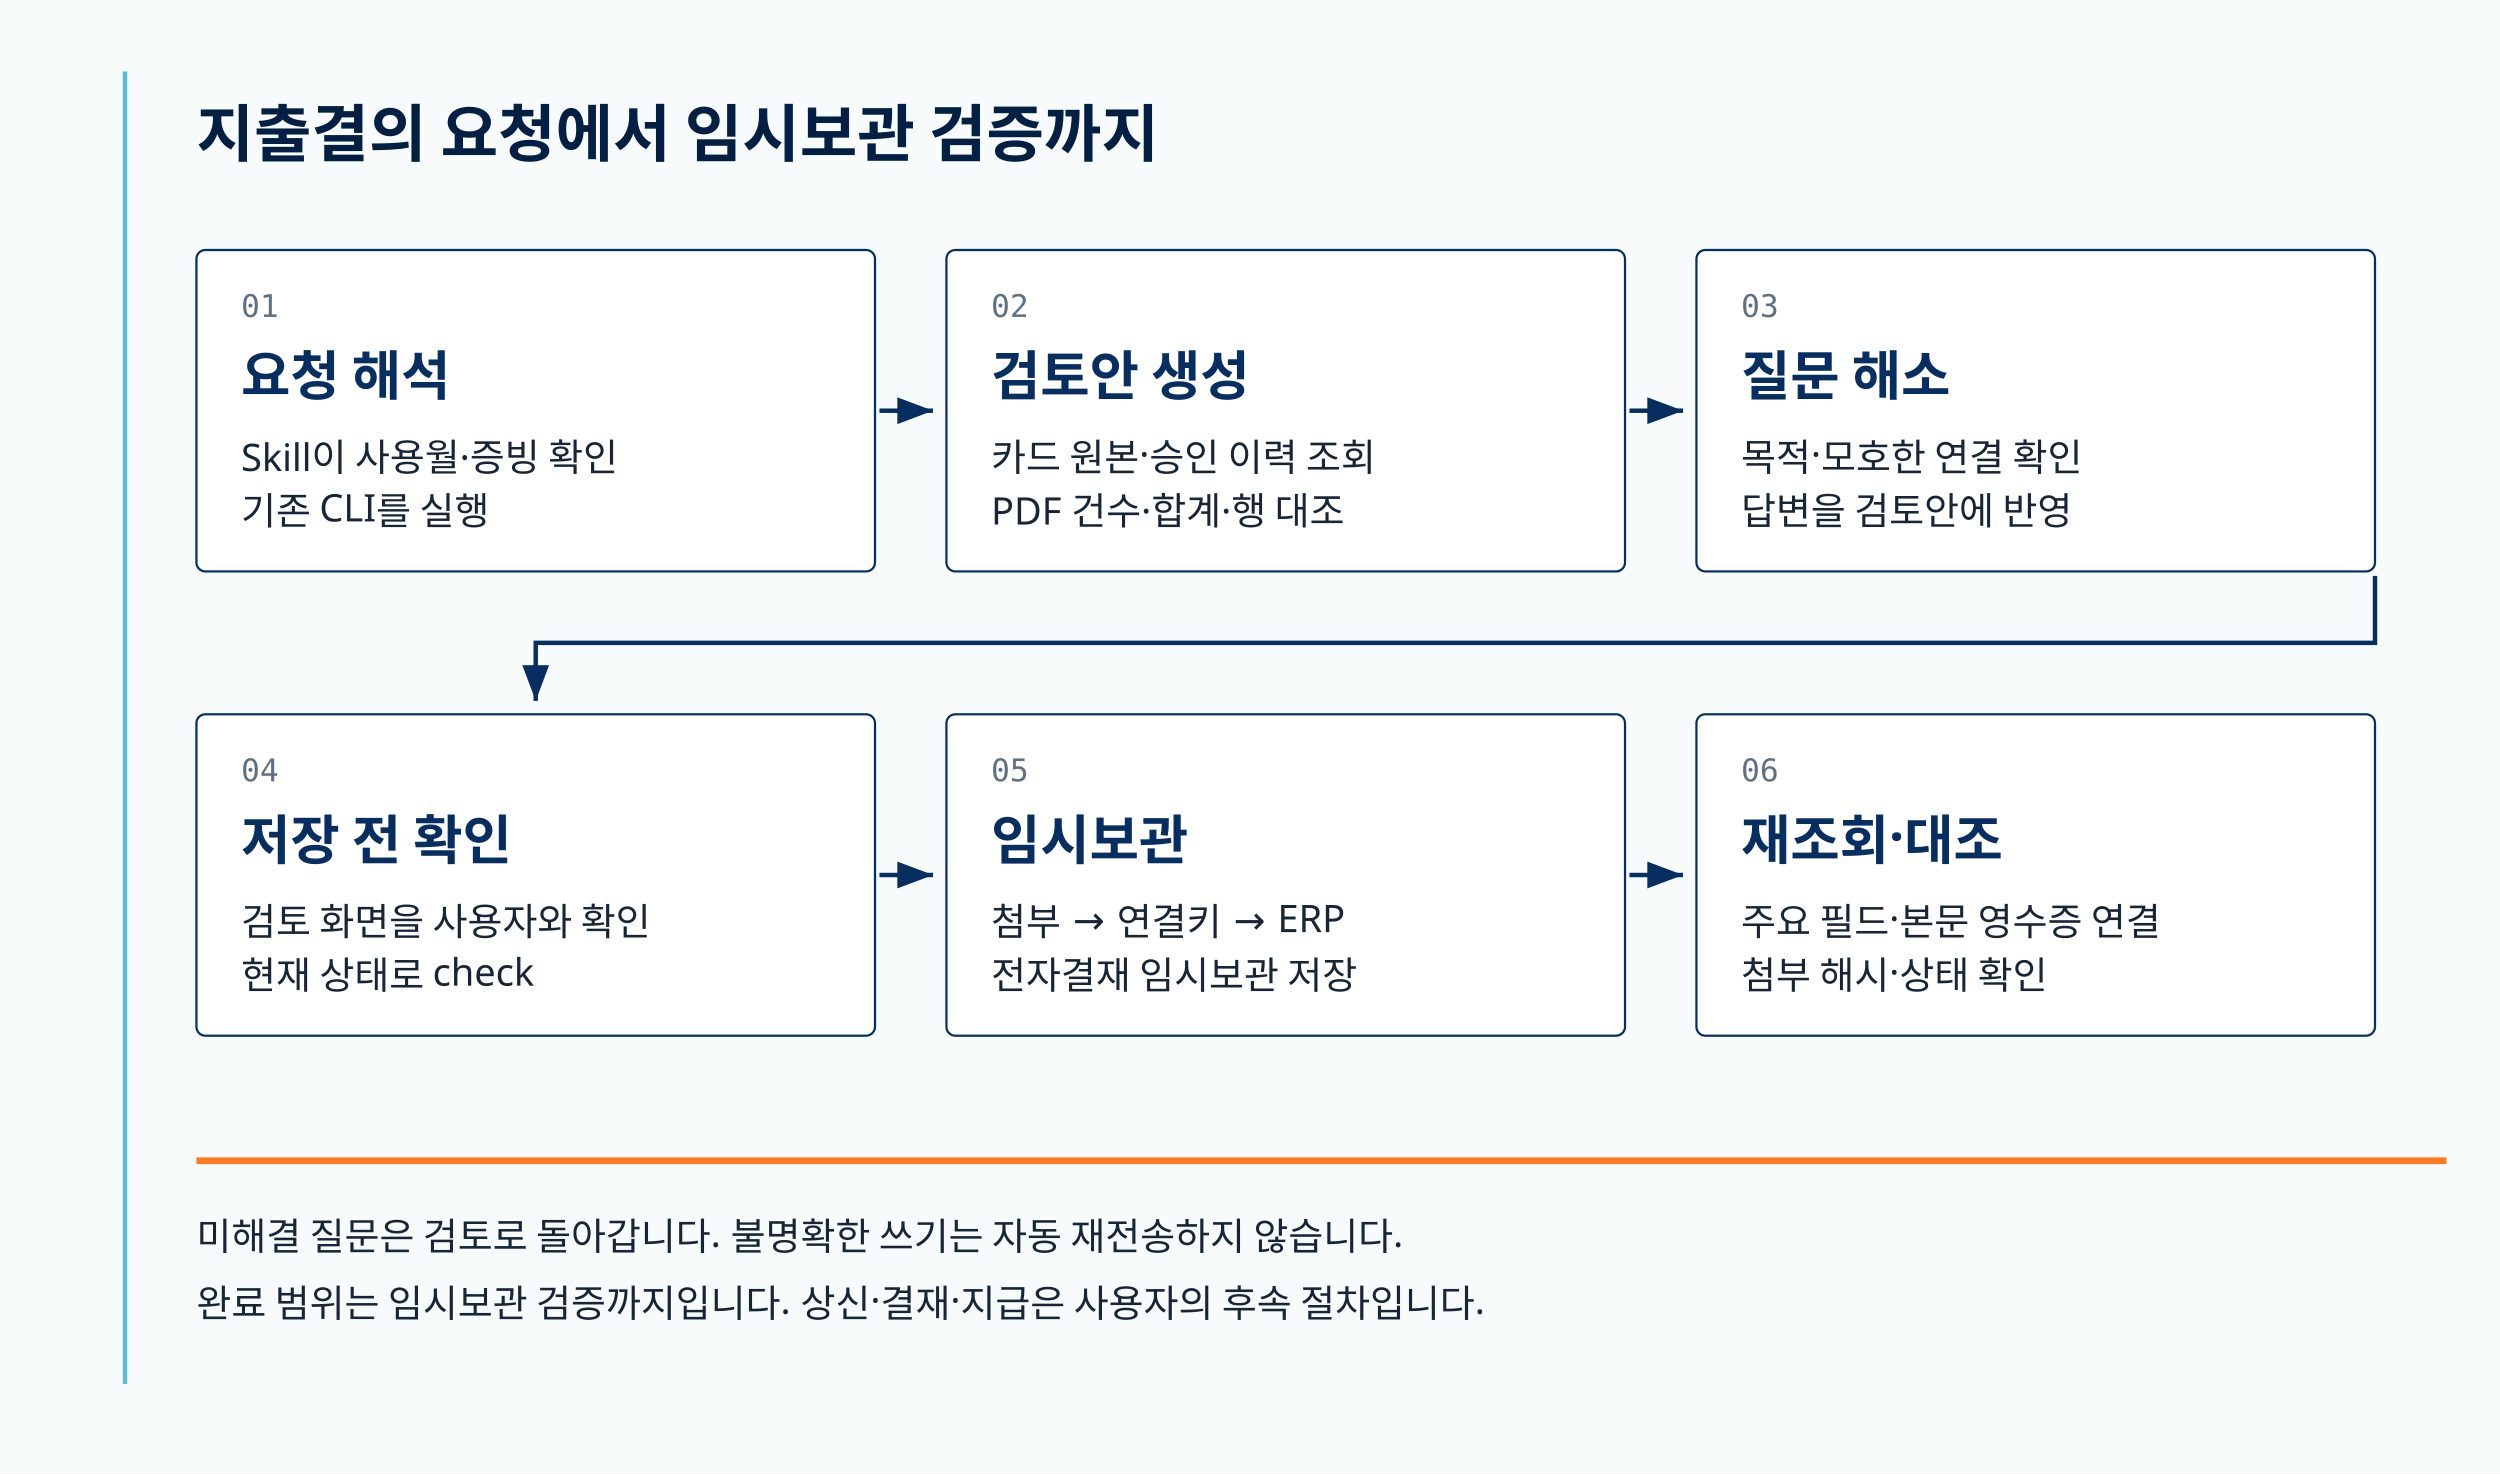
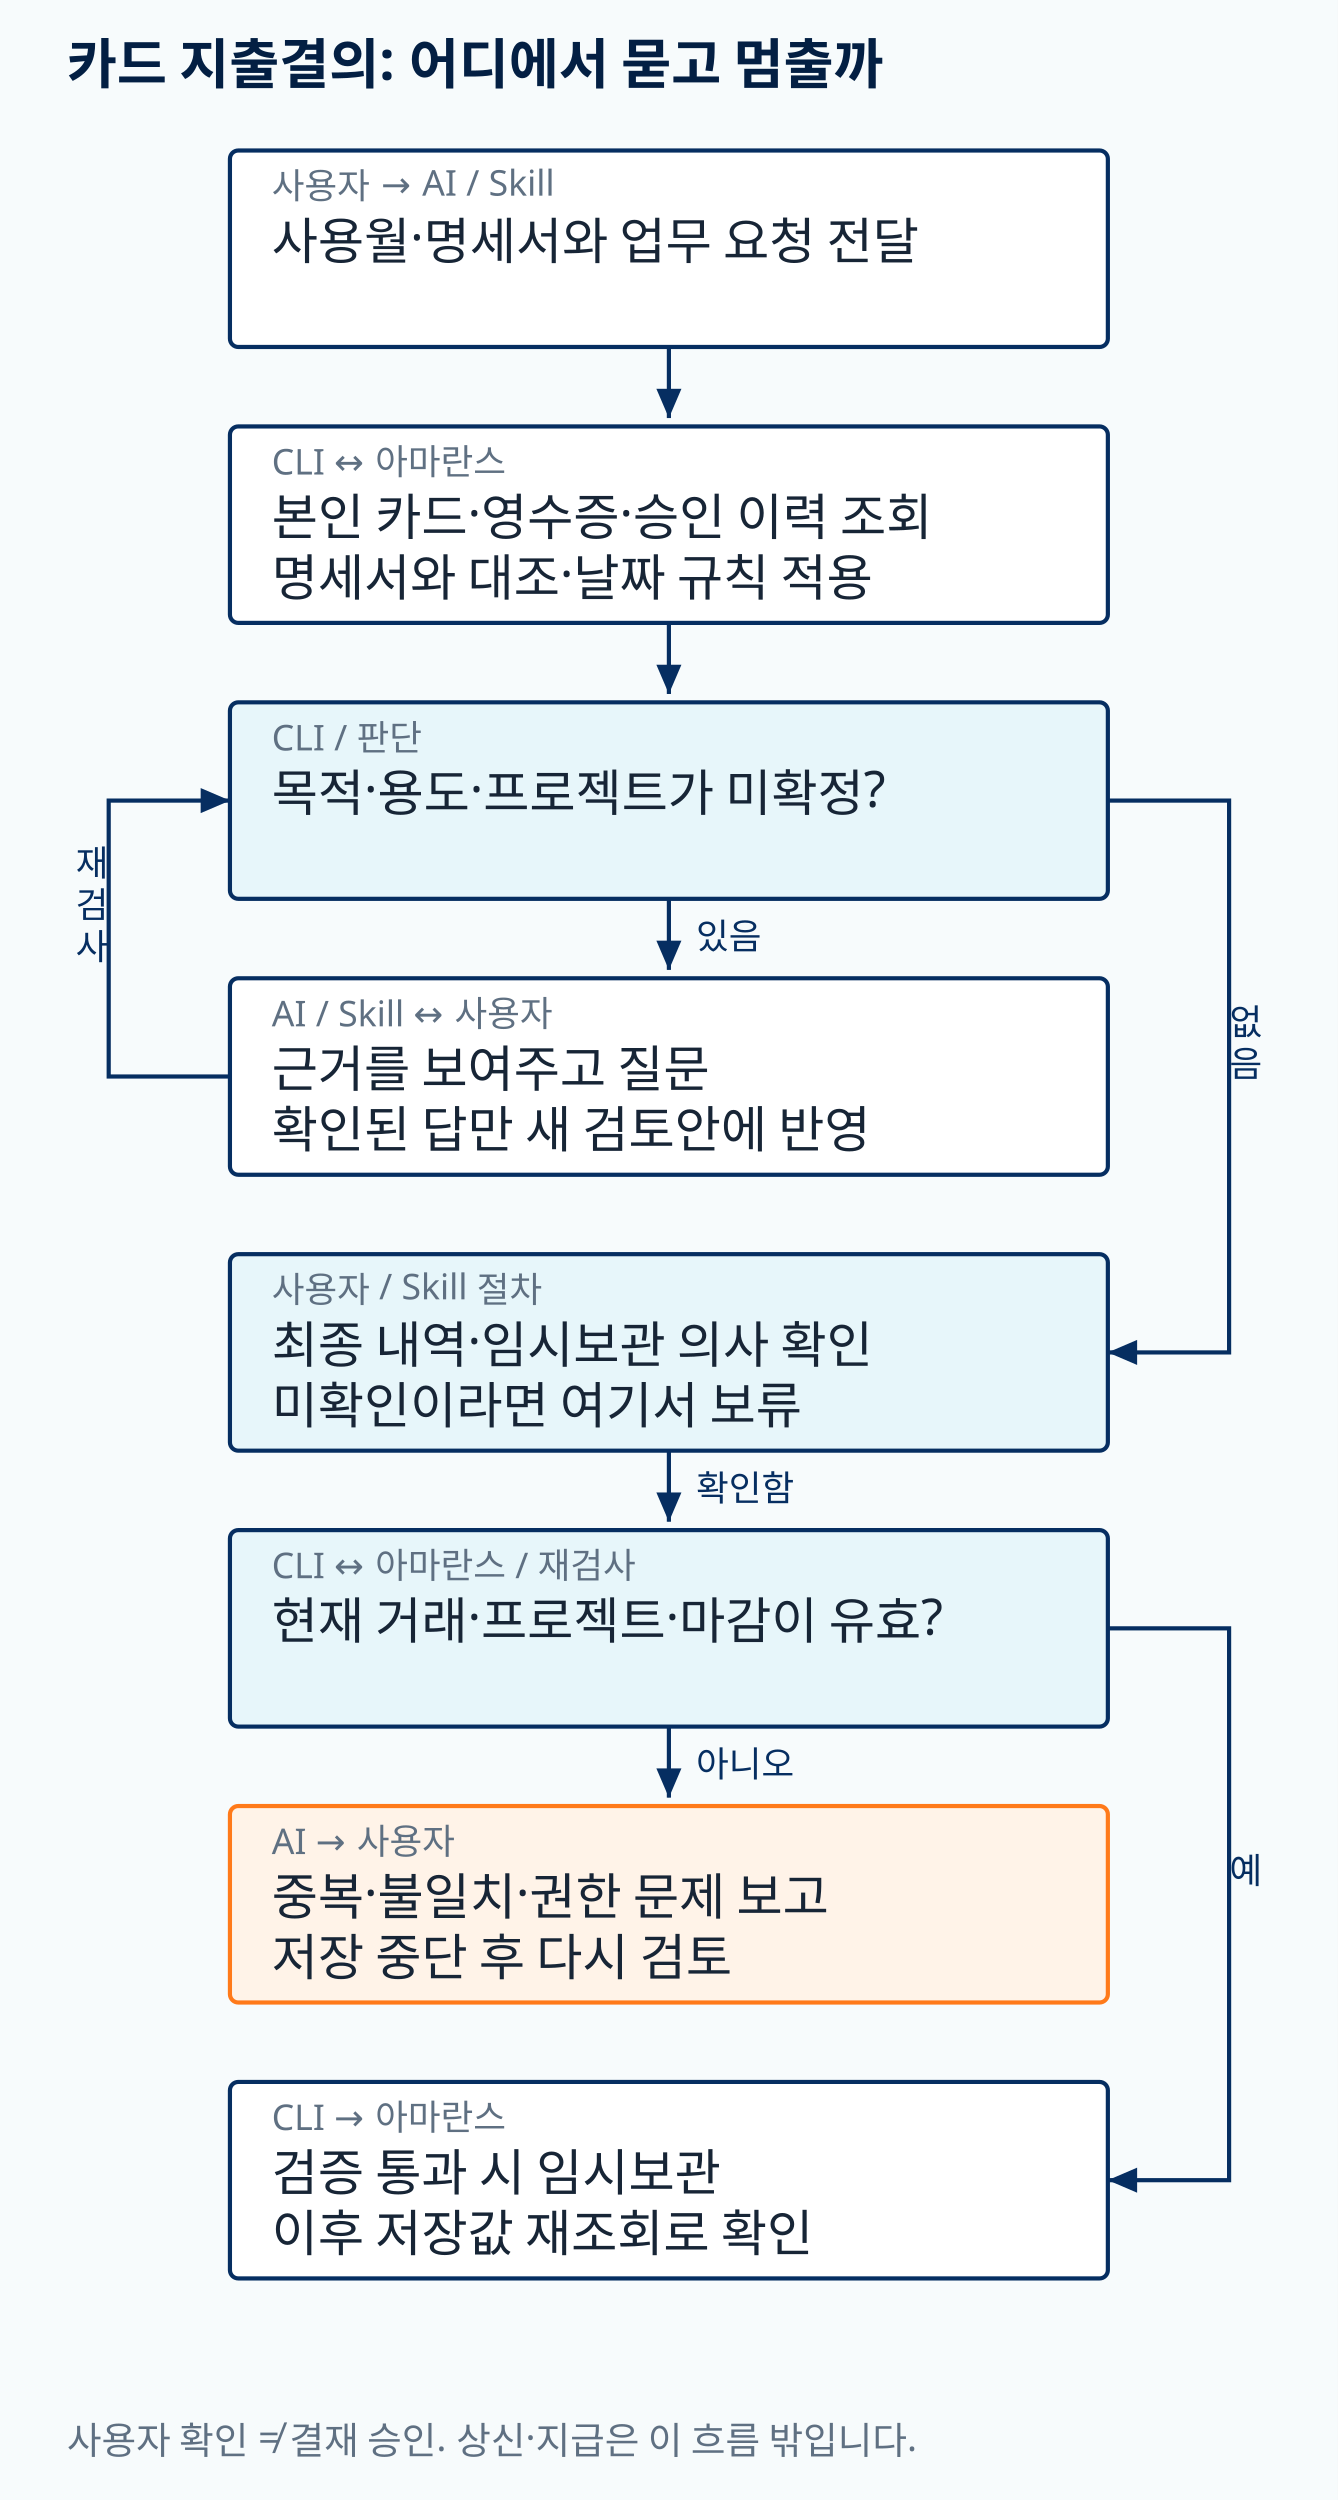
- <svg xmlns="http://www.w3.org/2000/svg" width="1120" height="660" viewBox="0 0 1120 660" role="img" aria-labelledby="title desc">
+ <svg xmlns="http://www.w3.org/2000/svg" width="640" height="1196" viewBox="0 0 640 1196" role="img" aria-labelledby="title desc">
  <defs>
-     <marker id="arrow" markerWidth="10" markerHeight="10" refX="8" refY="3" orient="auto">
-       <path d="M0,0 L0,6 L8,3 Z" fill="#062E61" />
+     <marker id="a" markerWidth="8" markerHeight="8" refX="7" refY="3" orient="auto">
+       <path d="M0 0L0 6L7 3Z" fill="#062E61" />
    </marker>
  </defs>
-   <rect width="1120" height="660" fill="#F7FBFC" />
-   <path d="M56 32V620" stroke="#59BDD8" stroke-width="2" />
-   <text x="88" y="70" fill="#031F43" font-size="28" font-family="Pretendard, sans-serif" font-weight="700">지출결의 요청에서 임시보관 검증까지</text>
-   <rect x="88" y="112" width="304" height="144" rx="4" fill="white" stroke="#062E61" />
-   <text x="108" y="142" fill="#5F7082" font-size="14" font-family="IBM Plex Mono, monospace">01</text>
-   <text x="108" y="177" fill="#062E61" font-size="24" font-weight="700" font-family="Pretendard, sans-serif">요청 해석</text>
-   <text x="108" y="211" fill="#172536" font-size="17" font-family="Pretendard, sans-serif">Skill이 사용월·증빙 확인</text>
-   <text x="108" y="235" fill="#172536" font-size="17" font-family="Pretendard, sans-serif">기존 CLI를 실행</text>
-   <path d="M394 184H418" stroke="#062E61" stroke-width="2" marker-end="url(#arrow)" />
-   <rect x="424" y="112" width="304" height="144" rx="4" fill="white" stroke="#062E61" />
-   <text x="444" y="142" fill="#5F7082" font-size="14" font-family="IBM Plex Mono, monospace">02</text>
-   <text x="444" y="177" fill="#062E61" font-size="24" font-weight="700" font-family="Pretendard, sans-serif">검토안 생성</text>
-   <text x="444" y="211" fill="#172536" font-size="17" font-family="Pretendard, sans-serif">카드 원본·승인 이력 조회</text>
-   <text x="444" y="235" fill="#172536" font-size="17" font-family="Pretendard, sans-serif">PDF 건수·합계·행 대조</text>
-   <path d="M730 184H754" stroke="#062E61" stroke-width="2" marker-end="url(#arrow)" />
-   <rect x="760" y="112" width="304" height="144" rx="4" fill="white" stroke="#062E61" />
-   <text x="780" y="142" fill="#5F7082" font-size="14" font-family="IBM Plex Mono, monospace">03</text>
-   <text x="780" y="177" fill="#062E61" font-size="24" font-weight="700" font-family="Pretendard, sans-serif">질문 해소</text>
-   <text x="780" y="211" fill="#172536" font-size="17" font-family="Pretendard, sans-serif">목적·모호한 연결 확인</text>
-   <text x="780" y="235" fill="#172536" font-size="17" font-family="Pretendard, sans-serif">답변을 검토안에 반영</text>
-   <rect x="88" y="320" width="304" height="144" rx="4" fill="white" stroke="#062E61" />
-   <text x="108" y="350" fill="#5F7082" font-size="14" font-family="IBM Plex Mono, monospace">04</text>
-   <text x="108" y="385" fill="#062E61" font-size="24" font-weight="700" font-family="Pretendard, sans-serif">저장 전 확인</text>
-   <text x="108" y="419" fill="#172536" font-size="17" font-family="Pretendard, sans-serif">검토 화면을 사용자와 확인</text>
-   <text x="108" y="443" fill="#172536" font-size="17" font-family="Pretendard, sans-serif">현재 상태로 check</text>
-   <path d="M394 392H418" stroke="#062E61" stroke-width="2" marker-end="url(#arrow)" />
-   <rect x="424" y="320" width="304" height="144" rx="4" fill="white" stroke="#062E61" />
-   <text x="444" y="350" fill="#5F7082" font-size="14" font-family="IBM Plex Mono, monospace">05</text>
-   <text x="444" y="385" fill="#062E61" font-size="24" font-weight="700" font-family="Pretendard, sans-serif">임시보관</text>
-   <text x="444" y="419" fill="#172536" font-size="17" font-family="Pretendard, sans-serif">첨부 → 연결키 → ERP</text>
-   <text x="444" y="443" fill="#172536" font-size="17" font-family="Pretendard, sans-serif">전자결재 임시보관 저장</text>
-   <path d="M730 392H754" stroke="#062E61" stroke-width="2" marker-end="url(#arrow)" />
-   <rect x="760" y="320" width="304" height="144" rx="4" fill="white" stroke="#062E61" />
-   <text x="780" y="350" fill="#5F7082" font-size="14" font-family="IBM Plex Mono, monospace">06</text>
-   <text x="780" y="385" fill="#062E61" font-size="24" font-weight="700" font-family="Pretendard, sans-serif">재조회·대조</text>
-   <text x="780" y="419" fill="#172536" font-size="17" font-family="Pretendard, sans-serif">주요 필드·본문 영수증 연결</text>
-   <text x="780" y="443" fill="#172536" font-size="17" font-family="Pretendard, sans-serif">첨부 해시·상태 확인</text>
-   <path d="M1064 258 V288 H240 V314" fill="none" stroke="#062E61" stroke-width="2" marker-end="url(#arrow)" />
-   <path d="M88 520H1096" stroke="#FF7A1A" stroke-width="3" />
-   <text x="88" y="560" fill="#172536" font-size="17" font-family="Pretendard, sans-serif">미해결 질문은 검토로 돌아갑니다. 불명확한 쓰기는 자동 재전송하지 않습니다.</text>
-   <text x="88" y="590" fill="#172536" font-size="17" font-family="Pretendard, sans-serif">완료 범위는 임시보관 검증까지입니다. 상신·결재·지급은 사용자의 후속 절차입니다.</text>
+   <rect width="640" height="1196" fill="#F7FBFC" />
+   <text x="32" y="40" font-size="26" font-family="Pretendard,sans-serif" fill="#031F43" font-weight="700">카드 지출결의: 어디에서 묻고 멈출까</text>
+   <rect x="110" y="72" width="420" height="94" rx="4" fill="white" stroke="#062E61" stroke-width="2" />
+   <text x="130" y="95" font-family="Pretendard,sans-serif" font-size="17" fill="#5F7082">사용자 → AI / Skill</text>
+   <text x="130" y="124" font-family="Pretendard,sans-serif" font-size="24" fill="#172536">사용월·명세서와 업무 요청 전달</text>
+   <rect x="110" y="204" width="420" height="94" rx="4" fill="white" stroke="#062E61" stroke-width="2" />
+   <text x="130" y="227" font-family="Pretendard,sans-serif" font-size="17" fill="#5F7082">CLI ↔ 아마란스</text>
+   <text x="130" y="256" font-family="Pretendard,sans-serif" font-size="24" fill="#172536">본인 카드·영수증·승인 이력 조회</text>
+   <text x="130" y="285" font-family="Pretendard,sans-serif" font-size="24" fill="#172536">명세서와 대조·날짜 규칙 적용</text>
+   <rect x="110" y="336" width="420" height="94" rx="4" fill="#E7F6FA" stroke="#062E61" stroke-width="2" />
+   <text x="130" y="359" font-family="Pretendard,sans-serif" font-size="17" fill="#5F7082">CLI / 판단</text>
+   <text x="130" y="388" font-family="Pretendard,sans-serif" font-size="24" fill="#172536">목적·용도·프로젝트가 미확정?</text>
+   <rect x="110" y="468" width="420" height="94" rx="4" fill="white" stroke="#062E61" stroke-width="2" />
+   <text x="130" y="491" font-family="Pretendard,sans-serif" font-size="17" fill="#5F7082">AI / Skill ↔ 사용자</text>
+   <text x="130" y="520" font-family="Pretendard,sans-serif" font-size="24" fill="#172536">근거를 보여주고 질문</text>
+   <text x="130" y="549" font-family="Pretendard,sans-serif" font-size="24" fill="#172536">확인된 답만 새 검토안에 반영</text>
+   <rect x="110" y="600" width="420" height="94" rx="4" fill="#E7F6FA" stroke="#062E61" stroke-width="2" />
+   <text x="130" y="623" font-family="Pretendard,sans-serif" font-size="17" fill="#5F7082">사용자 / Skill 절차</text>
+   <text x="130" y="652" font-family="Pretendard,sans-serif" font-size="24" fill="#172536">최종 내역·임시보관 의사 확인</text>
+   <text x="130" y="681" font-family="Pretendard,sans-serif" font-size="24" fill="#172536">미확인이라면 여기서 보류</text>
+   <rect x="110" y="732" width="420" height="94" rx="4" fill="#E7F6FA" stroke="#062E61" stroke-width="2" />
+   <text x="130" y="755" font-family="Pretendard,sans-serif" font-size="17" fill="#5F7082">CLI ↔ 아마란스 / 재검사</text>
+   <text x="130" y="784" font-family="Pretendard,sans-serif" font-size="24" fill="#172536">현재 거래·프로젝트·마감이 유효?</text>
+   <rect x="110" y="864" width="420" height="94" rx="4" fill="#FFF3E8" stroke="#FF7A1A" stroke-width="2" />
+   <text x="130" y="887" font-family="Pretendard,sans-serif" font-size="17" fill="#5F7082">AI → 사용자</text>
+   <text x="130" y="916" font-family="Pretendard,sans-serif" font-size="24" fill="#172536">중복·불일치·권한 문제 보고</text>
+   <text x="130" y="945" font-family="Pretendard,sans-serif" font-size="24" fill="#172536">저장 중단 후 다시 검토</text>
+   <rect x="110" y="996" width="420" height="94" rx="4" fill="white" stroke="#062E61" stroke-width="2" />
+   <text x="130" y="1019" font-family="Pretendard,sans-serif" font-size="17" fill="#5F7082">CLI → 아마란스</text>
+   <text x="130" y="1048" font-family="Pretendard,sans-serif" font-size="24" fill="#172536">검증 통과 시 임시보관</text>
+   <text x="130" y="1077" font-family="Pretendard,sans-serif" font-size="24" fill="#172536">이후 저장값 재조회로 확인</text>
+   <path d="M320 166V200" fill="none" stroke="#062E61" stroke-width="2" marker-end="url(#a)" />
+   <path d="M320 298V332" fill="none" stroke="#062E61" stroke-width="2" marker-end="url(#a)" />
+   <path d="M320 430V464" fill="none" stroke="#062E61" stroke-width="2" marker-end="url(#a)" />
+   <text x="333" y="454.0" font-size="17" fill="#062E61" font-family="Pretendard,sans-serif">있음</text>
+   <path d="M110 515H52V383H110" fill="none" stroke="#062E61" stroke-width="2" marker-end="url(#a)" />
+   <text x="44" y="419.0" text-anchor="middle" font-size="17" fill="#062E61" font-family="Pretendard,sans-serif">재</text>
+   <text x="44" y="439.0" text-anchor="middle" font-size="17" fill="#062E61" font-family="Pretendard,sans-serif">검</text>
+   <text x="44" y="459.0" text-anchor="middle" font-size="17" fill="#062E61" font-family="Pretendard,sans-serif">사</text>
+   <path d="M530 383H588V647H530" fill="none" stroke="#062E61" stroke-width="2" marker-end="url(#a)" />
+   <text x="596" y="495.0" text-anchor="middle" font-size="17" fill="#062E61" font-family="Pretendard,sans-serif">없</text>
+   <text x="596" y="515.0" text-anchor="middle" font-size="17" fill="#062E61" font-family="Pretendard,sans-serif">음</text>
+   <path d="M320 694V728" fill="none" stroke="#062E61" stroke-width="2" marker-end="url(#a)" />
+   <text x="333" y="718.0" font-size="17" fill="#062E61" font-family="Pretendard,sans-serif">확인함</text>
+   <path d="M320 826V860" fill="none" stroke="#062E61" stroke-width="2" marker-end="url(#a)" />
+   <text x="333" y="850.0" font-size="17" fill="#062E61" font-family="Pretendard,sans-serif">아니오</text>
+   <path d="M530 779H588V1043H530" fill="none" stroke="#062E61" stroke-width="2" marker-end="url(#a)" />
+   <text x="596" y="901.0" text-anchor="middle" font-size="17" fill="#062E61" font-family="Pretendard,sans-serif">예</text>
+   <text x="32" y="1174" font-family="Pretendard,sans-serif" font-size="18" fill="#5F7082">사용자 확인 ≠ 결재 승인. 상신·지급은 이 흐름 밖입니다.</text>
</svg>
